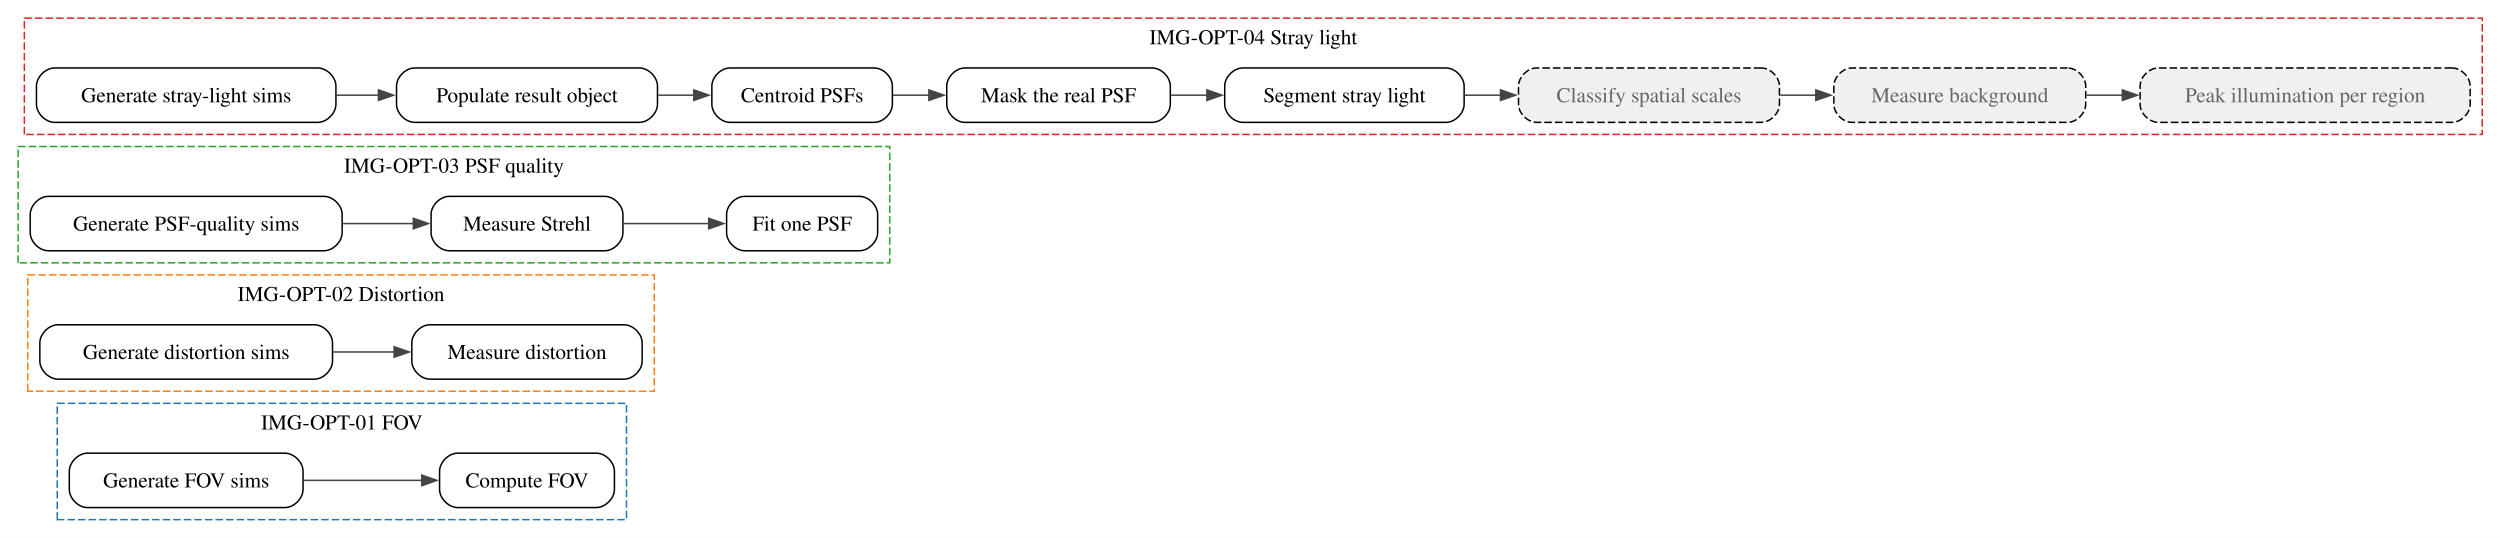
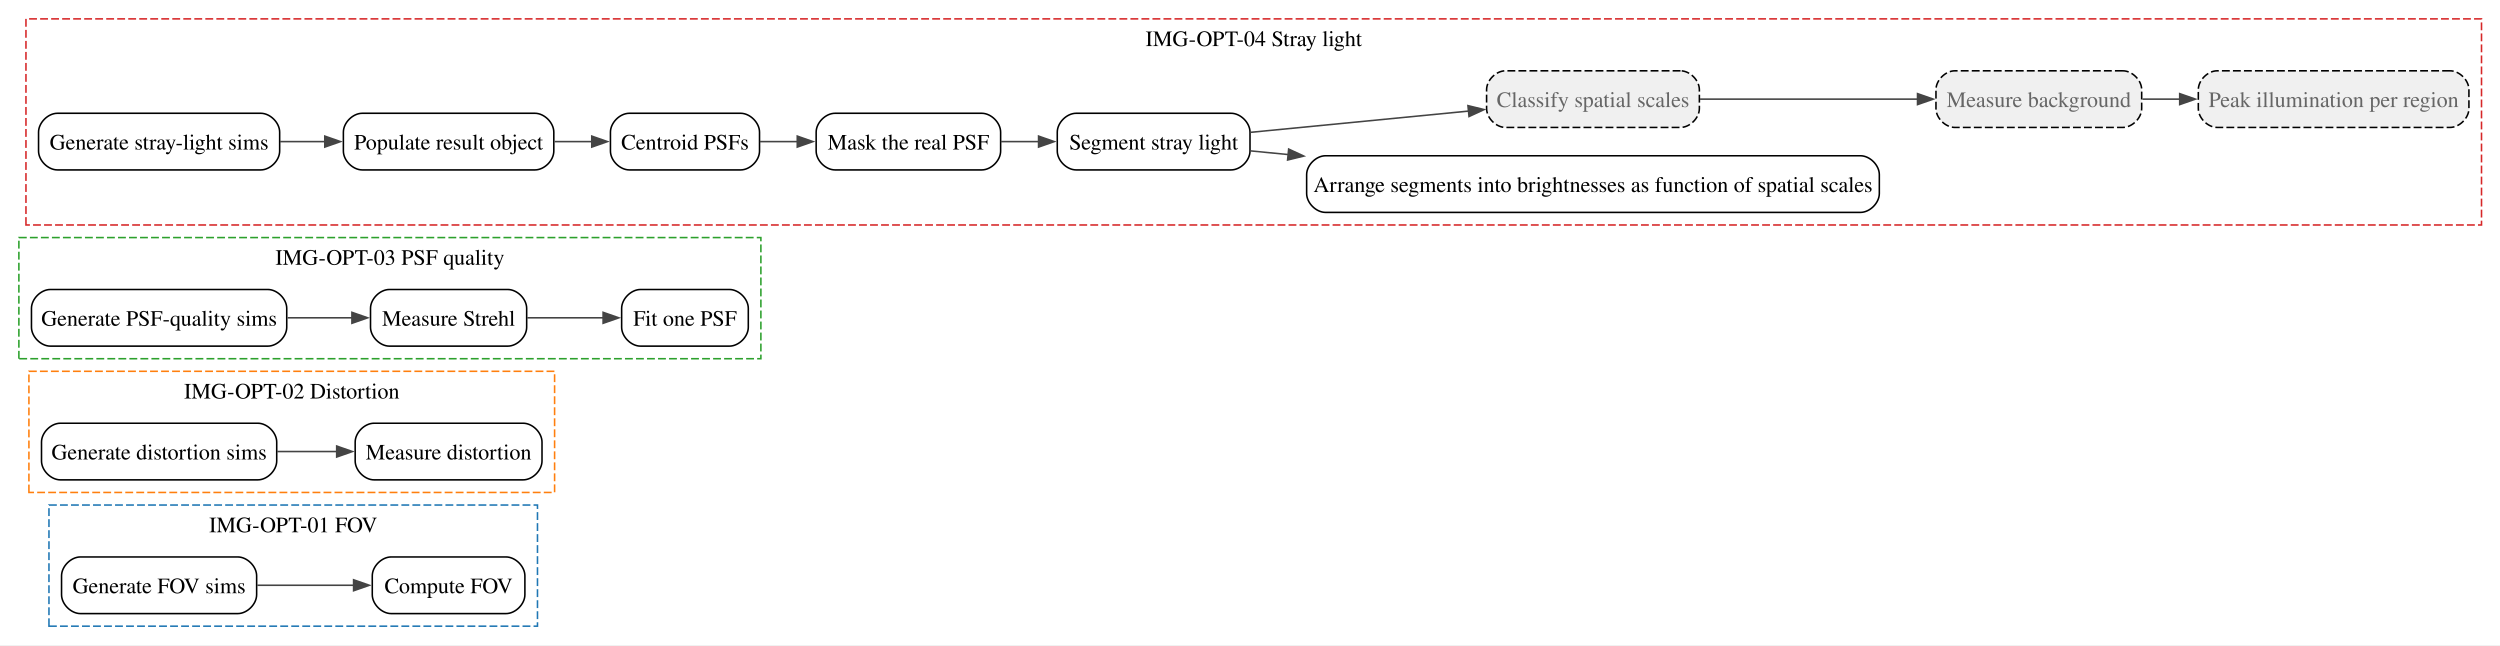
- <svg xmlns="http://www.w3.org/2000/svg" width="1655pt" height="356pt" viewBox="0.00 0.00 1655.00 356.00">
-   <g id="graph0" class="graph" transform="scale(1 1) rotate(0) translate(4 352)">
-     <polygon fill="white" stroke="none" points="-4,4 -4,-352 1651.25,-352 1651.25,4 -4,4" />
+ <svg xmlns="http://www.w3.org/2000/svg" width="1589pt" height="410pt" viewBox="0.00 0.00 1589.00 410.00">
+   <g id="graph0" class="graph" transform="scale(1 1) rotate(0) translate(4 406)">
+     <polygon fill="white" stroke="none" points="-4,4 -4,-406 1585.25,-406 1585.25,4 -4,4" />
    <g id="clust1" class="cluster">
-       <polygon fill="none" stroke="#1f77b4" stroke-dasharray="5,2" points="33.88,-8 33.88,-85 410.75,-85 410.75,-8 33.88,-8" />
-       <text xml:space="preserve" text-anchor="middle" x="222.31" y="-67.7" font-family="Times,serif" font-size="14.00">IMG-OPT-01 FOV</text>
+       <polygon fill="none" stroke="#1f77b4" stroke-dasharray="5,2" points="27.12,-8 27.12,-85 337.62,-85 337.62,-8 27.12,-8" />
+       <text xml:space="preserve" text-anchor="middle" x="182.38" y="-67.7" font-family="Times,serif" font-size="14.00">IMG-OPT-01 FOV</text>
    </g>
    <g id="clust2" class="cluster">
-       <polygon fill="none" stroke="#ff7f0e" stroke-dasharray="5,2" points="14.38,-93 14.38,-170 429.12,-170 429.12,-93 14.38,-93" />
-       <text xml:space="preserve" text-anchor="middle" x="221.75" y="-152.7" font-family="Times,serif" font-size="14.00">IMG-OPT-02 Distortion</text>
+       <polygon fill="none" stroke="#ff7f0e" stroke-dasharray="5,2" points="14.38,-93 14.38,-170 348.5,-170 348.5,-93 14.38,-93" />
+       <text xml:space="preserve" text-anchor="middle" x="181.44" y="-152.7" font-family="Times,serif" font-size="14.00">IMG-OPT-02 Distortion</text>
    </g>
    <g id="clust3" class="cluster">
-       <polygon fill="none" stroke="#2ca02c" stroke-dasharray="5,2" points="8,-178 8,-255 585,-255 585,-178 8,-178" />
-       <text xml:space="preserve" text-anchor="middle" x="296.5" y="-237.7" font-family="Times,serif" font-size="14.00">IMG-OPT-03 PSF quality</text>
+       <polygon fill="none" stroke="#2ca02c" stroke-dasharray="5,2" points="8,-178 8,-255 479.62,-255 479.62,-178 8,-178" />
+       <text xml:space="preserve" text-anchor="middle" x="243.81" y="-237.7" font-family="Times,serif" font-size="14.00">IMG-OPT-03 PSF quality</text>
    </g>
    <g id="clust4" class="cluster">
-       <polygon fill="none" stroke="#d62728" stroke-dasharray="5,2" points="12.12,-263 12.12,-340 1639.25,-340 1639.25,-263 12.12,-263" />
-       <text xml:space="preserve" text-anchor="middle" x="825.69" y="-322.7" font-family="Times,serif" font-size="14.00">IMG-OPT-04 Stray light</text>
+       <polygon fill="none" stroke="#d62728" stroke-dasharray="5,2" points="12.5,-263 12.5,-394 1573.25,-394 1573.25,-263 12.5,-263" />
+       <text xml:space="preserve" text-anchor="middle" x="792.88" y="-376.7" font-family="Times,serif" font-size="14.00">IMG-OPT-04 Stray light</text>
    </g>
    <g id="node1" class="node">
-       <path fill="white" stroke="black" d="M184.62,-52C184.62,-52 53.87,-52 53.87,-52 47.88,-52 41.88,-46 41.88,-40 41.88,-40 41.88,-28 41.88,-28 41.88,-22 47.88,-16 53.88,-16 53.88,-16 184.62,-16 184.62,-16 190.62,-16 196.62,-22 196.62,-28 196.62,-28 196.62,-40 196.62,-40 196.62,-46 190.62,-52 184.62,-52" />
-       <text xml:space="preserve" text-anchor="middle" x="119.25" y="-29.32" font-family="Times,serif" font-size="14.00">Generate FOV sims</text>
+       <path fill="white" stroke="black" d="M147.12,-52C147.12,-52 47.12,-52 47.12,-52 41.12,-52 35.12,-46 35.12,-40 35.12,-40 35.12,-28 35.12,-28 35.12,-22 41.12,-16 47.12,-16 47.12,-16 147.12,-16 147.12,-16 153.12,-16 159.12,-22 159.12,-28 159.12,-28 159.12,-40 159.12,-40 159.12,-46 153.12,-52 147.12,-52" />
+       <text xml:space="preserve" text-anchor="middle" x="97.12" y="-28.95" font-family="Times,serif" font-size="14.00">Generate FOV sims</text>
    </g>
    <g id="node2" class="node">
-       <path fill="white" stroke="black" d="M390.75,-52C390.75,-52 299,-52 299,-52 293,-52 287,-46 287,-40 287,-40 287,-28 287,-28 287,-22 293,-16 299,-16 299,-16 390.75,-16 390.75,-16 396.75,-16 402.75,-22 402.75,-28 402.75,-28 402.75,-40 402.75,-40 402.75,-46 396.75,-52 390.75,-52" />
-       <text xml:space="preserve" text-anchor="middle" x="344.88" y="-29.32" font-family="Times,serif" font-size="14.00">Compute FOV</text>
+       <path fill="white" stroke="black" d="M317.62,-52C317.62,-52 244.62,-52 244.62,-52 238.62,-52 232.62,-46 232.62,-40 232.62,-40 232.62,-28 232.62,-28 232.62,-22 238.62,-16 244.62,-16 244.62,-16 317.62,-16 317.62,-16 323.62,-16 329.62,-22 329.62,-28 329.62,-28 329.62,-40 329.62,-40 329.62,-46 323.62,-52 317.62,-52" />
+       <text xml:space="preserve" text-anchor="middle" x="281.12" y="-28.95" font-family="Times,serif" font-size="14.00">Compute FOV</text>
    </g>
    <g id="edge1" class="edge">
-       <path fill="none" stroke="#444444" d="M196.9,-34C222.33,-34 250.46,-34 275.25,-34" />
-       <polygon fill="#444444" stroke="#444444" points="275.24,-37.5 285.24,-34 275.24,-30.5 275.24,-37.5" />
+       <path fill="none" stroke="#444444" d="M159.49,-34C179.33,-34 201.28,-34 220.96,-34" />
+       <polygon fill="#444444" stroke="#444444" points="220.74,-37.5 230.74,-34 220.74,-30.5 220.74,-37.5" />
    </g>
    <g id="node3" class="node">
-       <path fill="white" stroke="black" d="M204.12,-137C204.12,-137 34.37,-137 34.37,-137 28.38,-137 22.38,-131 22.38,-125 22.38,-125 22.38,-113 22.38,-113 22.38,-107 28.38,-101 34.38,-101 34.38,-101 204.12,-101 204.12,-101 210.12,-101 216.12,-107 216.12,-113 216.12,-113 216.12,-125 216.12,-125 216.12,-131 210.12,-137 204.12,-137" />
-       <text xml:space="preserve" text-anchor="middle" x="119.25" y="-114.33" font-family="Times,serif" font-size="14.00">Generate distortion sims</text>
+       <path fill="white" stroke="black" d="M159.88,-137C159.88,-137 34.37,-137 34.37,-137 28.37,-137 22.38,-131 22.38,-125 22.38,-125 22.38,-113 22.38,-113 22.38,-107 28.38,-101 34.38,-101 34.38,-101 159.88,-101 159.88,-101 165.88,-101 171.88,-107 171.88,-113 171.88,-113 171.88,-125 171.88,-125 171.88,-131 165.88,-137 159.88,-137" />
+       <text xml:space="preserve" text-anchor="middle" x="97.12" y="-113.95" font-family="Times,serif" font-size="14.00">Generate distortion sims</text>
    </g>
    <g id="node4" class="node">
-       <path fill="white" stroke="black" d="M409.12,-137C409.12,-137 280.62,-137 280.62,-137 274.62,-137 268.62,-131 268.62,-125 268.62,-125 268.62,-113 268.62,-113 268.62,-107 274.62,-101 280.62,-101 280.62,-101 409.12,-101 409.12,-101 415.12,-101 421.12,-107 421.12,-113 421.12,-113 421.12,-125 421.12,-125 421.12,-131 415.12,-137 409.12,-137" />
-       <text xml:space="preserve" text-anchor="middle" x="344.88" y="-114.33" font-family="Times,serif" font-size="14.00">Measure distortion</text>
+       <path fill="white" stroke="black" d="M328.5,-137C328.5,-137 233.75,-137 233.75,-137 227.75,-137 221.75,-131 221.75,-125 221.75,-125 221.75,-113 221.75,-113 221.75,-107 227.75,-101 233.75,-101 233.75,-101 328.5,-101 328.5,-101 334.5,-101 340.5,-107 340.5,-113 340.5,-113 340.5,-125 340.5,-125 340.5,-131 334.5,-137 328.5,-137" />
+       <text xml:space="preserve" text-anchor="middle" x="281.12" y="-113.95" font-family="Times,serif" font-size="14.00">Measure distortion</text>
    </g>
    <g id="edge2" class="edge">
-       <path fill="none" stroke="#444444" d="M216.38,-119C229.98,-119 243.89,-119 257.29,-119" />
-       <polygon fill="#444444" stroke="#444444" points="256.9,-122.5 266.9,-119 256.9,-115.5 256.9,-122.5" />
+       <path fill="none" stroke="#444444" d="M172.15,-119C184.73,-119 197.77,-119 210.24,-119" />
+       <polygon fill="#444444" stroke="#444444" points="209.99,-122.5 219.99,-119 209.99,-115.5 209.99,-122.5" />
    </g>
    <g id="node5" class="node">
-       <path fill="white" stroke="black" d="M210.5,-222C210.5,-222 28,-222 28,-222 22,-222 16,-216 16,-210 16,-210 16,-198 16,-198 16,-192 22,-186 28,-186 28,-186 210.5,-186 210.5,-186 216.5,-186 222.5,-192 222.5,-198 222.5,-198 222.5,-210 222.5,-210 222.5,-216 216.5,-222 210.5,-222" />
-       <text xml:space="preserve" text-anchor="middle" x="119.25" y="-199.32" font-family="Times,serif" font-size="14.00">Generate PSF-quality sims</text>
+       <path fill="white" stroke="black" d="M166.25,-222C166.25,-222 28,-222 28,-222 22,-222 16,-216 16,-210 16,-210 16,-198 16,-198 16,-192 22,-186 28,-186 28,-186 166.25,-186 166.25,-186 172.25,-186 178.25,-192 178.25,-198 178.25,-198 178.25,-210 178.25,-210 178.25,-216 172.25,-222 166.25,-222" />
+       <text xml:space="preserve" text-anchor="middle" x="97.12" y="-198.95" font-family="Times,serif" font-size="14.00">Generate PSF-quality sims</text>
    </g>
    <g id="node7" class="node">
-       <path fill="white" stroke="black" d="M396.38,-222C396.38,-222 293.38,-222 293.38,-222 287.38,-222 281.38,-216 281.38,-210 281.38,-210 281.38,-198 281.38,-198 281.38,-192 287.38,-186 293.38,-186 293.38,-186 396.38,-186 396.38,-186 402.38,-186 408.38,-192 408.38,-198 408.38,-198 408.38,-210 408.38,-210 408.38,-216 402.38,-222 396.38,-222" />
-       <text xml:space="preserve" text-anchor="middle" x="344.88" y="-199.32" font-family="Times,serif" font-size="14.00">Measure Strehl</text>
+       <path fill="white" stroke="black" d="M318.75,-222C318.75,-222 243.5,-222 243.5,-222 237.5,-222 231.5,-216 231.5,-210 231.5,-210 231.5,-198 231.5,-198 231.5,-192 237.5,-186 243.5,-186 243.5,-186 318.75,-186 318.75,-186 324.75,-186 330.75,-192 330.75,-198 330.75,-198 330.75,-210 330.75,-210 330.75,-216 324.75,-222 318.75,-222" />
+       <text xml:space="preserve" text-anchor="middle" x="281.12" y="-198.95" font-family="Times,serif" font-size="14.00">Measure Strehl</text>
    </g>
    <g id="edge4" class="edge">
-       <path fill="none" stroke="#444444" d="M222.9,-204C238.73,-204 254.8,-204 269.85,-204" />
-       <polygon fill="#444444" stroke="#444444" points="269.61,-207.5 279.61,-204 269.61,-200.5 269.61,-207.5" />
+       <path fill="none" stroke="#444444" d="M178.75,-204C192.57,-204 206.72,-204 219.9,-204" />
+       <polygon fill="#444444" stroke="#444444" points="219.68,-207.5 229.68,-204 219.68,-200.5 219.68,-207.5" />
    </g>
    <g id="node6" class="node">
-       <path fill="white" stroke="black" d="M565,-222C565,-222 489,-222 489,-222 483,-222 477,-216 477,-210 477,-210 477,-198 477,-198 477,-192 483,-186 489,-186 489,-186 565,-186 565,-186 571,-186 577,-192 577,-198 577,-198 577,-210 577,-210 577,-216 571,-222 565,-222" />
-       <text xml:space="preserve" text-anchor="middle" x="527" y="-199.32" font-family="Times,serif" font-size="14.00">Fit one PSF</text>
+       <path fill="white" stroke="black" d="M459.62,-222C459.62,-222 403.12,-222 403.12,-222 397.12,-222 391.12,-216 391.12,-210 391.12,-210 391.12,-198 391.12,-198 391.12,-192 397.12,-186 403.12,-186 403.12,-186 459.62,-186 459.62,-186 465.62,-186 471.62,-192 471.62,-198 471.62,-198 471.62,-210 471.62,-210 471.62,-216 465.62,-222 459.62,-222" />
+       <text xml:space="preserve" text-anchor="middle" x="431.38" y="-198.95" font-family="Times,serif" font-size="14.00">Fit one PSF</text>
    </g>
    <g id="edge3" class="edge">
-       <path fill="none" stroke="#444444" d="M408.87,-204C427.19,-204 447.14,-204 465.31,-204" />
-       <polygon fill="#444444" stroke="#444444" points="465.14,-207.5 475.14,-204 465.14,-200.5 465.14,-207.5" />
+       <path fill="none" stroke="#444444" d="M331.08,-204C346.69,-204 363.99,-204 379.72,-204" />
+       <polygon fill="#444444" stroke="#444444" points="379.33,-207.5 389.33,-204 379.33,-200.5 379.33,-207.5" />
    </g>
    <g id="node8" class="node">
-       <path fill="white" stroke="black" d="M206.38,-307C206.38,-307 32.13,-307 32.13,-307 26.12,-307 20.13,-301 20.13,-295 20.13,-295 20.13,-283 20.13,-283 20.13,-277 26.13,-271 32.13,-271 32.13,-271 206.38,-271 206.38,-271 212.38,-271 218.38,-277 218.38,-283 218.38,-283 218.38,-295 218.38,-295 218.38,-301 212.38,-307 206.38,-307" />
-       <text xml:space="preserve" text-anchor="middle" x="119.25" y="-284.32" font-family="Times,serif" font-size="14.00">Generate stray-light sims</text>
+       <path fill="white" stroke="black" d="M161.75,-334C161.75,-334 32.5,-334 32.5,-334 26.5,-334 20.5,-328 20.5,-322 20.5,-322 20.5,-310 20.5,-310 20.5,-304 26.5,-298 32.5,-298 32.5,-298 161.75,-298 161.75,-298 167.75,-298 173.75,-304 173.75,-310 173.75,-310 173.75,-322 173.75,-322 173.75,-328 167.75,-334 161.75,-334" />
+       <text xml:space="preserve" text-anchor="middle" x="97.12" y="-310.95" font-family="Times,serif" font-size="14.00">Generate stray-light sims</text>
    </g>
    <g id="node9" class="node">
-       <path fill="white" stroke="black" d="M419.25,-307C419.25,-307 270.5,-307 270.5,-307 264.5,-307 258.5,-301 258.5,-295 258.5,-295 258.5,-283 258.5,-283 258.5,-277 264.5,-271 270.5,-271 270.5,-271 419.25,-271 419.25,-271 425.25,-271 431.25,-277 431.25,-283 431.25,-283 431.25,-295 431.25,-295 431.25,-301 425.25,-307 419.25,-307" />
-       <text xml:space="preserve" text-anchor="middle" x="344.88" y="-284.32" font-family="Times,serif" font-size="14.00">Populate result object</text>
+       <path fill="white" stroke="black" d="M336,-334C336,-334 226.25,-334 226.25,-334 220.25,-334 214.25,-328 214.25,-322 214.25,-322 214.25,-310 214.25,-310 214.25,-304 220.25,-298 226.25,-298 226.25,-298 336,-298 336,-298 342,-298 348,-304 348,-310 348,-310 348,-322 348,-322 348,-328 342,-334 336,-334" />
+       <text xml:space="preserve" text-anchor="middle" x="281.12" y="-310.95" font-family="Times,serif" font-size="14.00">Populate result object</text>
    </g>
    <g id="edge5" class="edge">
-       <path fill="none" stroke="#444444" d="M218.66,-289C227.99,-289 237.45,-289 246.77,-289" />
-       <polygon fill="#444444" stroke="#444444" points="246.53,-292.5 256.53,-289 246.53,-285.5 246.53,-292.5" />
+       <path fill="none" stroke="#444444" d="M173.99,-316C183.42,-316 193.08,-316 202.53,-316" />
+       <polygon fill="#444444" stroke="#444444" points="202.43,-319.5 212.43,-316 202.43,-312.5 202.43,-319.5" />
+     </g>
+     <g id="node11" class="node">
+       <path fill="white" stroke="black" d="M466.75,-334C466.75,-334 396,-334 396,-334 390,-334 384,-328 384,-322 384,-322 384,-310 384,-310 384,-304 390,-298 396,-298 396,-298 466.75,-298 466.75,-298 472.75,-298 478.75,-304 478.75,-310 478.75,-310 478.75,-322 478.75,-322 478.75,-328 472.75,-334 466.75,-334" />
+       <text xml:space="preserve" text-anchor="middle" x="431.38" y="-310.95" font-family="Times,serif" font-size="14.00">Centroid PSFs</text>
+     </g>
+     <g id="edge7" class="edge">
+       <path fill="none" stroke="#444444" d="M348.45,-316C356.42,-316 364.52,-316 372.37,-316" />
+       <polygon fill="#444444" stroke="#444444" points="372.12,-319.5 382.12,-316 372.12,-312.5 372.12,-319.5" />
    </g>
    <g id="node10" class="node">
-       <path fill="white" stroke="black" d="M574.75,-307C574.75,-307 479.25,-307 479.25,-307 473.25,-307 467.25,-301 467.25,-295 467.25,-295 467.25,-283 467.25,-283 467.25,-277 473.25,-271 479.25,-271 479.25,-271 574.75,-271 574.75,-271 580.75,-271 586.75,-277 586.75,-283 586.75,-283 586.75,-295 586.75,-295 586.75,-301 580.75,-307 574.75,-307" />
-       <text xml:space="preserve" text-anchor="middle" x="527" y="-284.32" font-family="Times,serif" font-size="14.00">Centroid PSFs</text>
+       <path fill="white" stroke="black" d="M1178.5,-307C1178.5,-307 838.5,-307 838.5,-307 832.5,-307 826.5,-301 826.5,-295 826.5,-295 826.5,-283 826.5,-283 826.5,-277 832.5,-271 838.5,-271 838.5,-271 1178.5,-271 1178.5,-271 1184.5,-271 1190.5,-277 1190.5,-283 1190.5,-283 1190.5,-295 1190.5,-295 1190.5,-301 1184.5,-307 1178.5,-307" />
+       <text xml:space="preserve" text-anchor="middle" x="1008.5" y="-283.95" font-family="Times,serif" font-size="14.00">Arrange segments into brightnesses as function of spatial scales</text>
+     </g>
+     <g id="node13" class="node">
+       <path fill="white" stroke="black" d="M620,-334C620,-334 526.75,-334 526.75,-334 520.75,-334 514.75,-328 514.75,-322 514.75,-322 514.75,-310 514.75,-310 514.75,-304 520.75,-298 526.75,-298 526.75,-298 620,-298 620,-298 626,-298 632,-304 632,-310 632,-310 632,-322 632,-322 632,-328 626,-334 620,-334" />
+       <text xml:space="preserve" text-anchor="middle" x="573.38" y="-310.95" font-family="Times,serif" font-size="14.00">Mask the real PSF</text>
+     </g>
+     <g id="edge9" class="edge">
+       <path fill="none" stroke="#444444" d="M478.99,-316C486.67,-316 494.77,-316 502.86,-316" />
+       <polygon fill="#444444" stroke="#444444" points="502.74,-319.5 512.74,-316 502.74,-312.5 502.74,-319.5" />
+     </g>
+     <g id="node12" class="node">
+       <path fill="white" stroke="black" d="M778.5,-334C778.5,-334 680,-334 680,-334 674,-334 668,-328 668,-322 668,-322 668,-310 668,-310 668,-304 674,-298 680,-298 680,-298 778.5,-298 778.5,-298 784.5,-298 790.5,-304 790.5,-310 790.5,-310 790.5,-322 790.5,-322 790.5,-328 784.5,-334 778.5,-334" />
+       <text xml:space="preserve" text-anchor="middle" x="729.25" y="-310.95" font-family="Times,serif" font-size="14.00">Segment stray light</text>
    </g>
    <g id="edge6" class="edge">
-       <path fill="none" stroke="#444444" d="M431.72,-289C439.69,-289 447.71,-289 455.52,-289" />
-       <polygon fill="#444444" stroke="#444444" points="455.28,-292.5 465.28,-289 455.28,-285.5 455.28,-292.5" />
+       <path fill="none" stroke="#444444" d="M790.75,-310.11C798.4,-309.36 806.51,-308.57 814.94,-307.75" />
+       <polygon fill="#444444" stroke="#444444" points="815.07,-311.26 824.68,-306.8 814.39,-304.29 815.07,-311.26" />
    </g>
-     <g id="node12" class="node">
-       <path fill="white" stroke="black" d="M758.75,-307C758.75,-307 634.75,-307 634.75,-307 628.75,-307 622.75,-301 622.75,-295 622.75,-295 622.75,-283 622.75,-283 622.75,-277 628.75,-271 634.75,-271 634.75,-271 758.75,-271 758.75,-271 764.75,-271 770.75,-277 770.75,-283 770.75,-283 770.75,-295 770.75,-295 770.75,-301 764.75,-307 758.75,-307" />
-       <text xml:space="preserve" text-anchor="middle" x="696.75" y="-284.32" font-family="Times,serif" font-size="14.00">Mask the real PSF</text>
+     <g id="node14" class="node">
+       <path fill="#f0f0f0" stroke="black" stroke-dasharray="5,2" d="M1064.12,-361C1064.12,-361 952.88,-361 952.88,-361 946.88,-361 940.88,-355 940.88,-349 940.88,-349 940.88,-337 940.88,-337 940.88,-331 946.88,-325 952.88,-325 952.88,-325 1064.12,-325 1064.12,-325 1070.12,-325 1076.12,-331 1076.12,-337 1076.12,-337 1076.12,-349 1076.12,-349 1076.12,-355 1070.12,-361 1064.12,-361" />
+       <text xml:space="preserve" text-anchor="middle" x="1008.5" y="-337.95" font-family="Times,serif" font-size="14.00" fill="#666666">Classify spatial scales</text>
+     </g>
+     <g id="edge10" class="edge">
+       <path fill="none" stroke="#444444" d="M790.75,-321.89C831.5,-325.86 885.62,-331.13 929.58,-335.41" />
+       <polygon fill="#444444" stroke="#444444" points="929.02,-338.87 939.31,-336.36 929.7,-331.91 929.02,-338.87" />
    </g>
    <g id="edge8" class="edge">
-       <path fill="none" stroke="#444444" d="M587.14,-289C594.9,-289 602.97,-289 611.05,-289" />
-       <polygon fill="#444444" stroke="#444444" points="610.93,-292.5 620.93,-289 610.93,-285.5 610.93,-292.5" />
-     </g>
-     <g id="node11" class="node">
-       <path fill="white" stroke="black" d="M953.25,-307C953.25,-307 818.75,-307 818.75,-307 812.75,-307 806.75,-301 806.75,-295 806.75,-295 806.75,-283 806.75,-283 806.75,-277 812.75,-271 818.75,-271 818.75,-271 953.25,-271 953.25,-271 959.25,-271 965.25,-277 965.25,-283 965.25,-283 965.25,-295 965.25,-295 965.25,-301 959.25,-307 953.25,-307" />
-       <text xml:space="preserve" text-anchor="middle" x="886" y="-284.32" font-family="Times,serif" font-size="14.00">Segment stray light</text>
-     </g>
-     <g id="node13" class="node">
-       <path fill="#f0f0f0" stroke="black" stroke-dasharray="5,2" d="M1162,-307C1162,-307 1013.25,-307 1013.25,-307 1007.25,-307 1001.25,-301 1001.25,-295 1001.25,-295 1001.25,-283 1001.25,-283 1001.25,-277 1007.25,-271 1013.25,-271 1013.25,-271 1162,-271 1162,-271 1168,-271 1174,-277 1174,-283 1174,-283 1174,-295 1174,-295 1174,-301 1168,-307 1162,-307" />
-       <text xml:space="preserve" text-anchor="middle" x="1087.62" y="-284.32" font-family="Times,serif" font-size="14.00" fill="#666666">Classify spatial scales</text>
-     </g>
-     <g id="edge9" class="edge">
-       <path fill="none" stroke="#444444" d="M965.61,-289C973.47,-289 981.52,-289 989.54,-289" />
-       <polygon fill="#444444" stroke="#444444" points="989.33,-292.5 999.33,-289 989.33,-285.5 989.33,-292.5" />
-     </g>
-     <g id="edge7" class="edge">
-       <path fill="none" stroke="#444444" d="M771.22,-289C779.09,-289 787.16,-289 795.19,-289" />
-       <polygon fill="#444444" stroke="#444444" points="794.98,-292.5 804.98,-289 794.98,-285.5 794.98,-292.5" />
-     </g>
-     <g id="node14" class="node">
-       <path fill="#f0f0f0" stroke="black" stroke-dasharray="5,2" d="M1364.75,-307C1364.75,-307 1222,-307 1222,-307 1216,-307 1210,-301 1210,-295 1210,-295 1210,-283 1210,-283 1210,-277 1216,-271 1222,-271 1222,-271 1364.75,-271 1364.75,-271 1370.75,-271 1376.75,-277 1376.75,-283 1376.75,-283 1376.75,-295 1376.75,-295 1376.75,-301 1370.75,-307 1364.75,-307" />
-       <text xml:space="preserve" text-anchor="middle" x="1293.38" y="-284.32" font-family="Times,serif" font-size="14.00" fill="#666666">Measure background</text>
-     </g>
-     <g id="edge10" class="edge">
-       <path fill="none" stroke="#444444" d="M1174.44,-289C1182.26,-289 1190.21,-289 1198.1,-289" />
-       <polygon fill="#444444" stroke="#444444" points="1198.07,-292.5 1208.07,-289 1198.07,-285.5 1198.07,-292.5" />
+       <path fill="none" stroke="#444444" d="M632.11,-316C639.99,-316 648.16,-316 656.26,-316" />
+       <polygon fill="#444444" stroke="#444444" points="656.11,-319.5 666.11,-316 656.11,-312.5 656.11,-319.5" />
    </g>
    <g id="node15" class="node">
-       <path fill="#f0f0f0" stroke="black" stroke-dasharray="5,2" d="M1619.25,-307C1619.25,-307 1424.75,-307 1424.75,-307 1418.75,-307 1412.75,-301 1412.75,-295 1412.75,-295 1412.75,-283 1412.75,-283 1412.75,-277 1418.75,-271 1424.75,-271 1424.75,-271 1619.25,-271 1619.25,-271 1625.25,-271 1631.25,-277 1631.25,-283 1631.25,-283 1631.25,-295 1631.25,-295 1631.25,-301 1625.25,-307 1619.25,-307" />
-       <text xml:space="preserve" text-anchor="middle" x="1522" y="-284.32" font-family="Times,serif" font-size="14.00" fill="#666666">Peak illumination per region</text>
+       <path fill="#f0f0f0" stroke="black" stroke-dasharray="5,2" d="M1345.25,-361C1345.25,-361 1238.5,-361 1238.5,-361 1232.5,-361 1226.5,-355 1226.5,-349 1226.5,-349 1226.5,-337 1226.5,-337 1226.5,-331 1232.5,-325 1238.5,-325 1238.5,-325 1345.25,-325 1345.25,-325 1351.25,-325 1357.25,-331 1357.25,-337 1357.25,-337 1357.25,-349 1357.25,-349 1357.25,-355 1351.25,-361 1345.25,-361" />
+       <text xml:space="preserve" text-anchor="middle" x="1291.88" y="-337.95" font-family="Times,serif" font-size="14.00" fill="#666666">Measure background</text>
    </g>
    <g id="edge11" class="edge">
-       <path fill="none" stroke="#444444" d="M1377.15,-289C1384.97,-289 1393,-289 1401.08,-289" />
-       <polygon fill="#444444" stroke="#444444" points="1401,-292.5 1411,-289 1401,-285.5 1401,-292.5" />
+       <path fill="none" stroke="#444444" d="M1076.54,-343C1118.17,-343 1171.78,-343 1214.97,-343" />
+       <polygon fill="#444444" stroke="#444444" points="1214.77,-346.5 1224.77,-343 1214.77,-339.5 1214.77,-346.5" />
+     </g>
+     <g id="node16" class="node">
+       <path fill="#f0f0f0" stroke="black" stroke-dasharray="5,2" d="M1553.25,-361C1553.25,-361 1405.25,-361 1405.25,-361 1399.25,-361 1393.25,-355 1393.25,-349 1393.25,-349 1393.25,-337 1393.25,-337 1393.25,-331 1399.25,-325 1405.25,-325 1405.25,-325 1553.25,-325 1553.25,-325 1559.25,-325 1565.25,-331 1565.25,-337 1565.25,-337 1565.25,-349 1565.25,-349 1565.25,-355 1559.25,-361 1553.25,-361" />
+       <text xml:space="preserve" text-anchor="middle" x="1479.25" y="-337.95" font-family="Times,serif" font-size="14.00" fill="#666666">Peak illumination per region</text>
+     </g>
+     <g id="edge12" class="edge">
+       <path fill="none" stroke="#444444" d="M1357.71,-343C1365.45,-343 1373.47,-343 1381.53,-343" />
+       <polygon fill="#444444" stroke="#444444" points="1381.41,-346.5 1391.41,-343 1381.41,-339.5 1381.41,-346.5" />
    </g>
  </g>
</svg>
